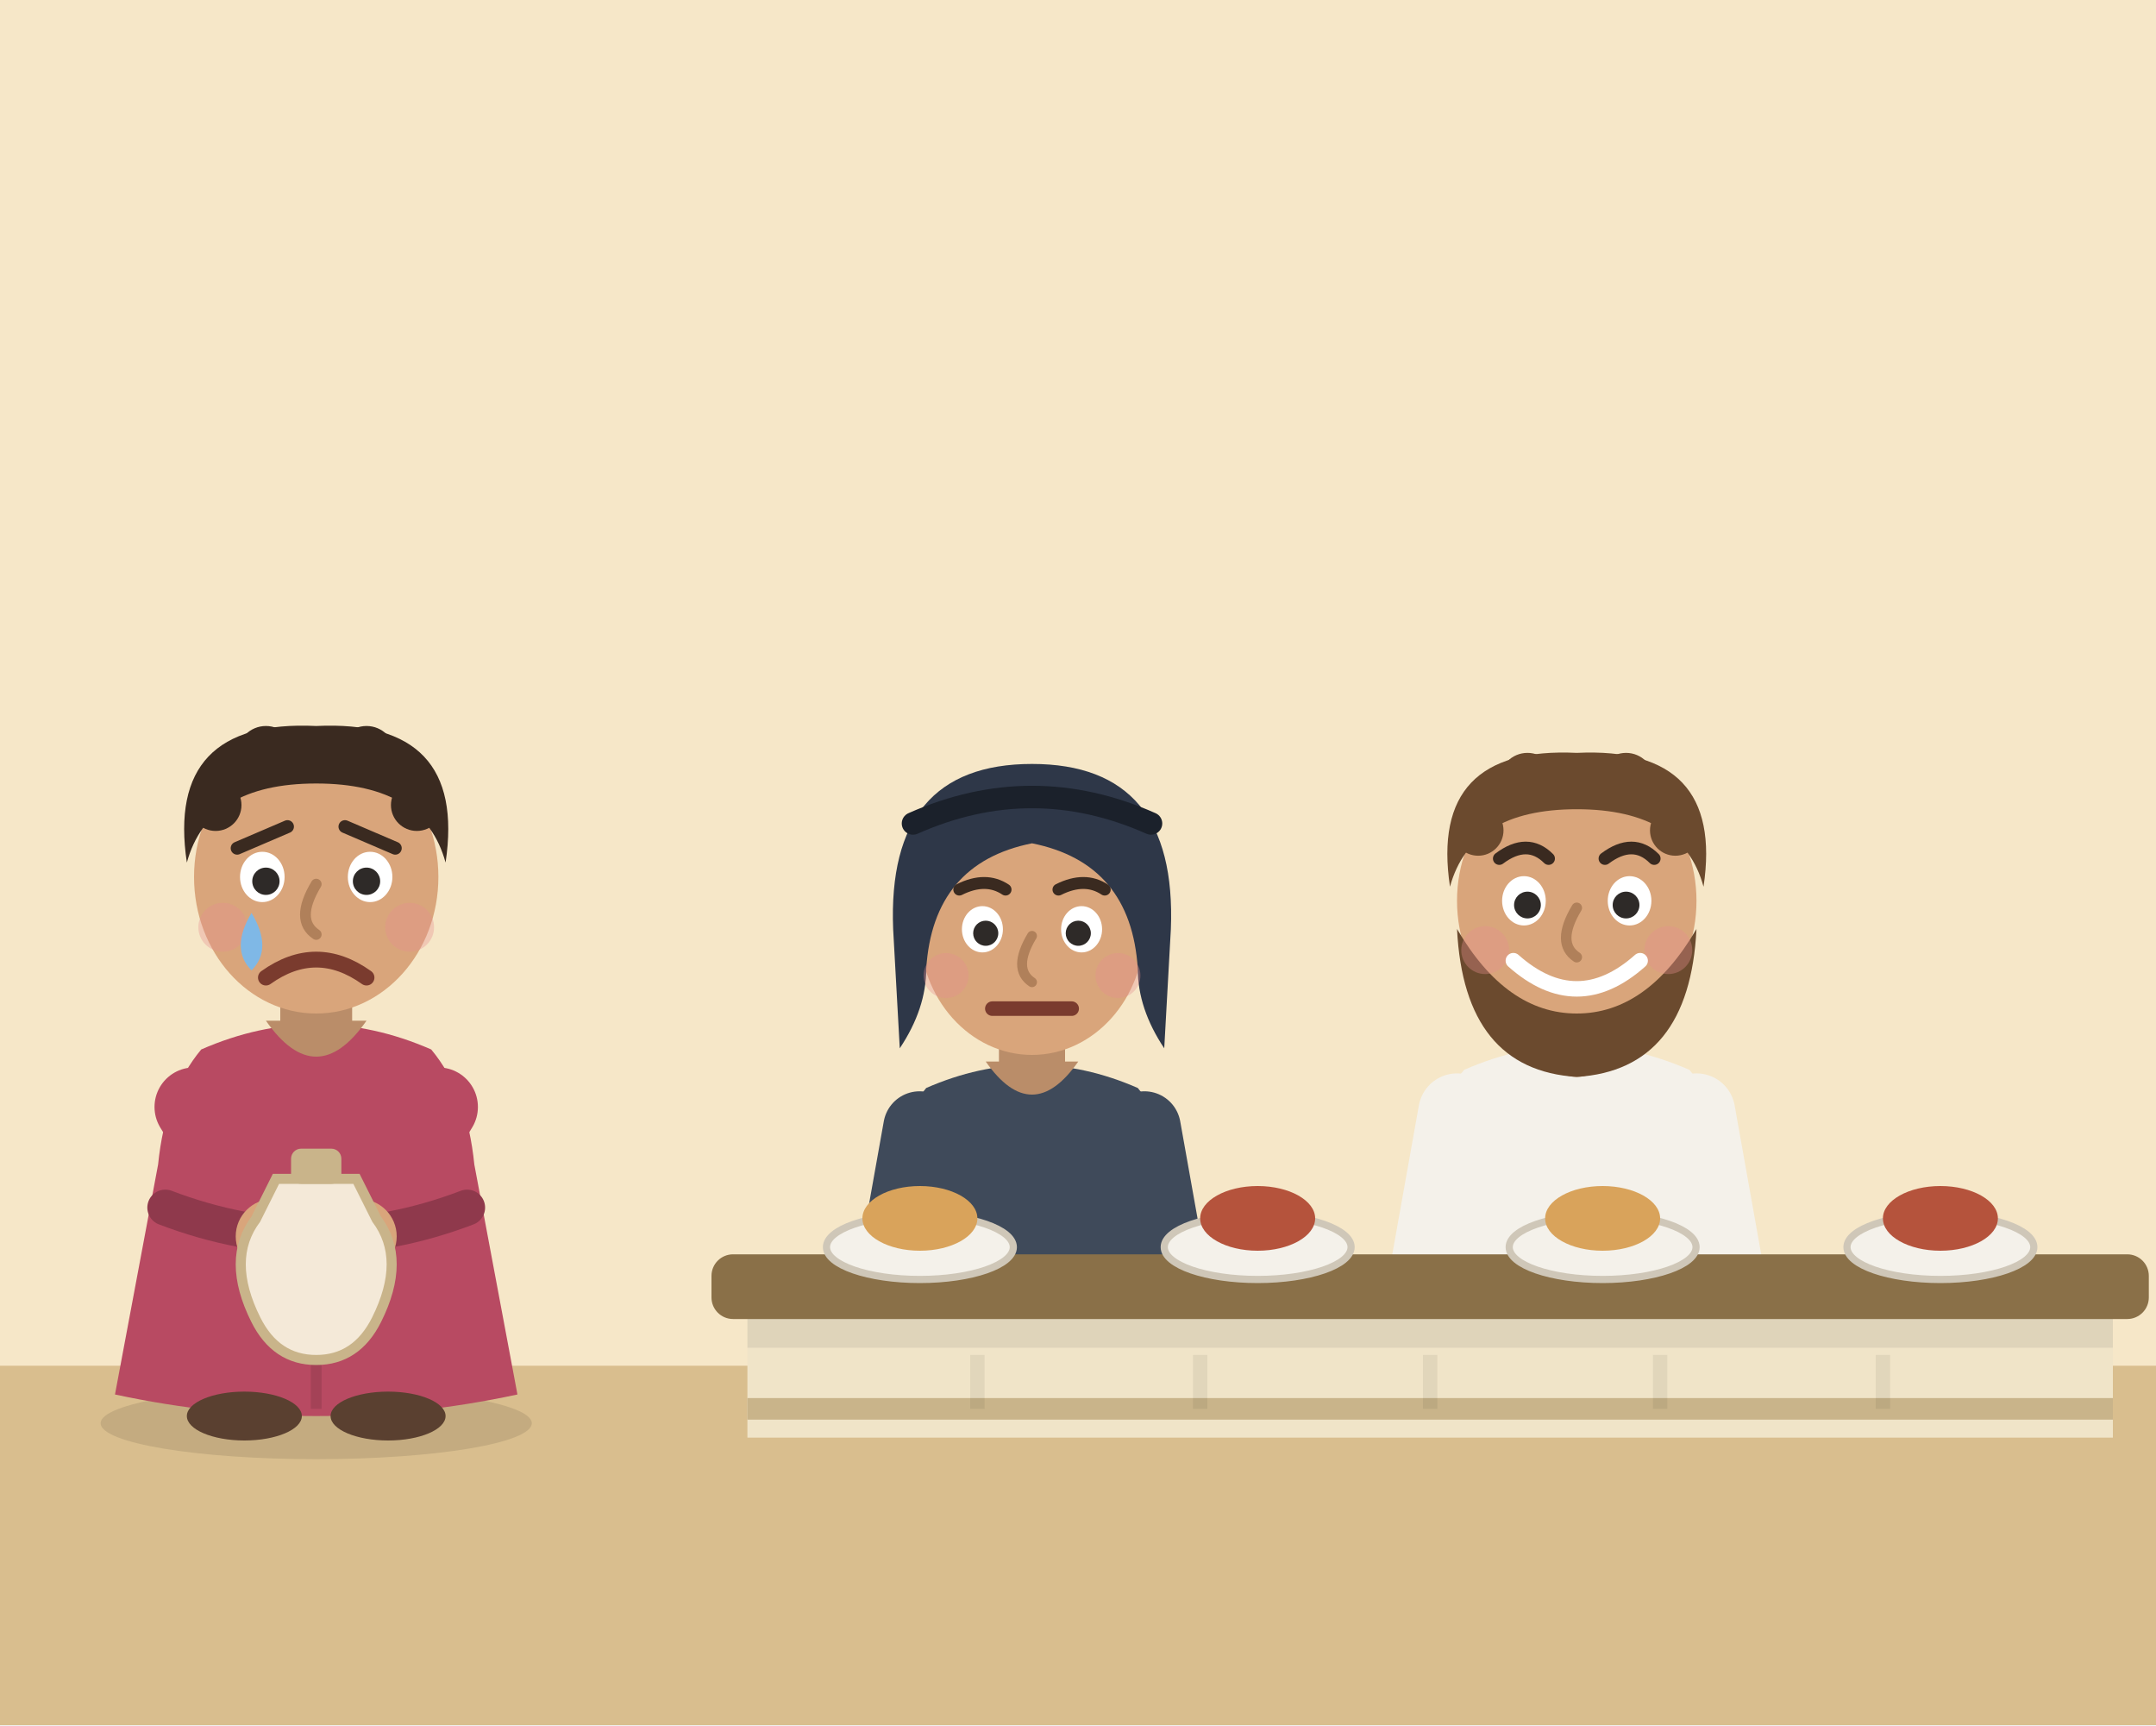
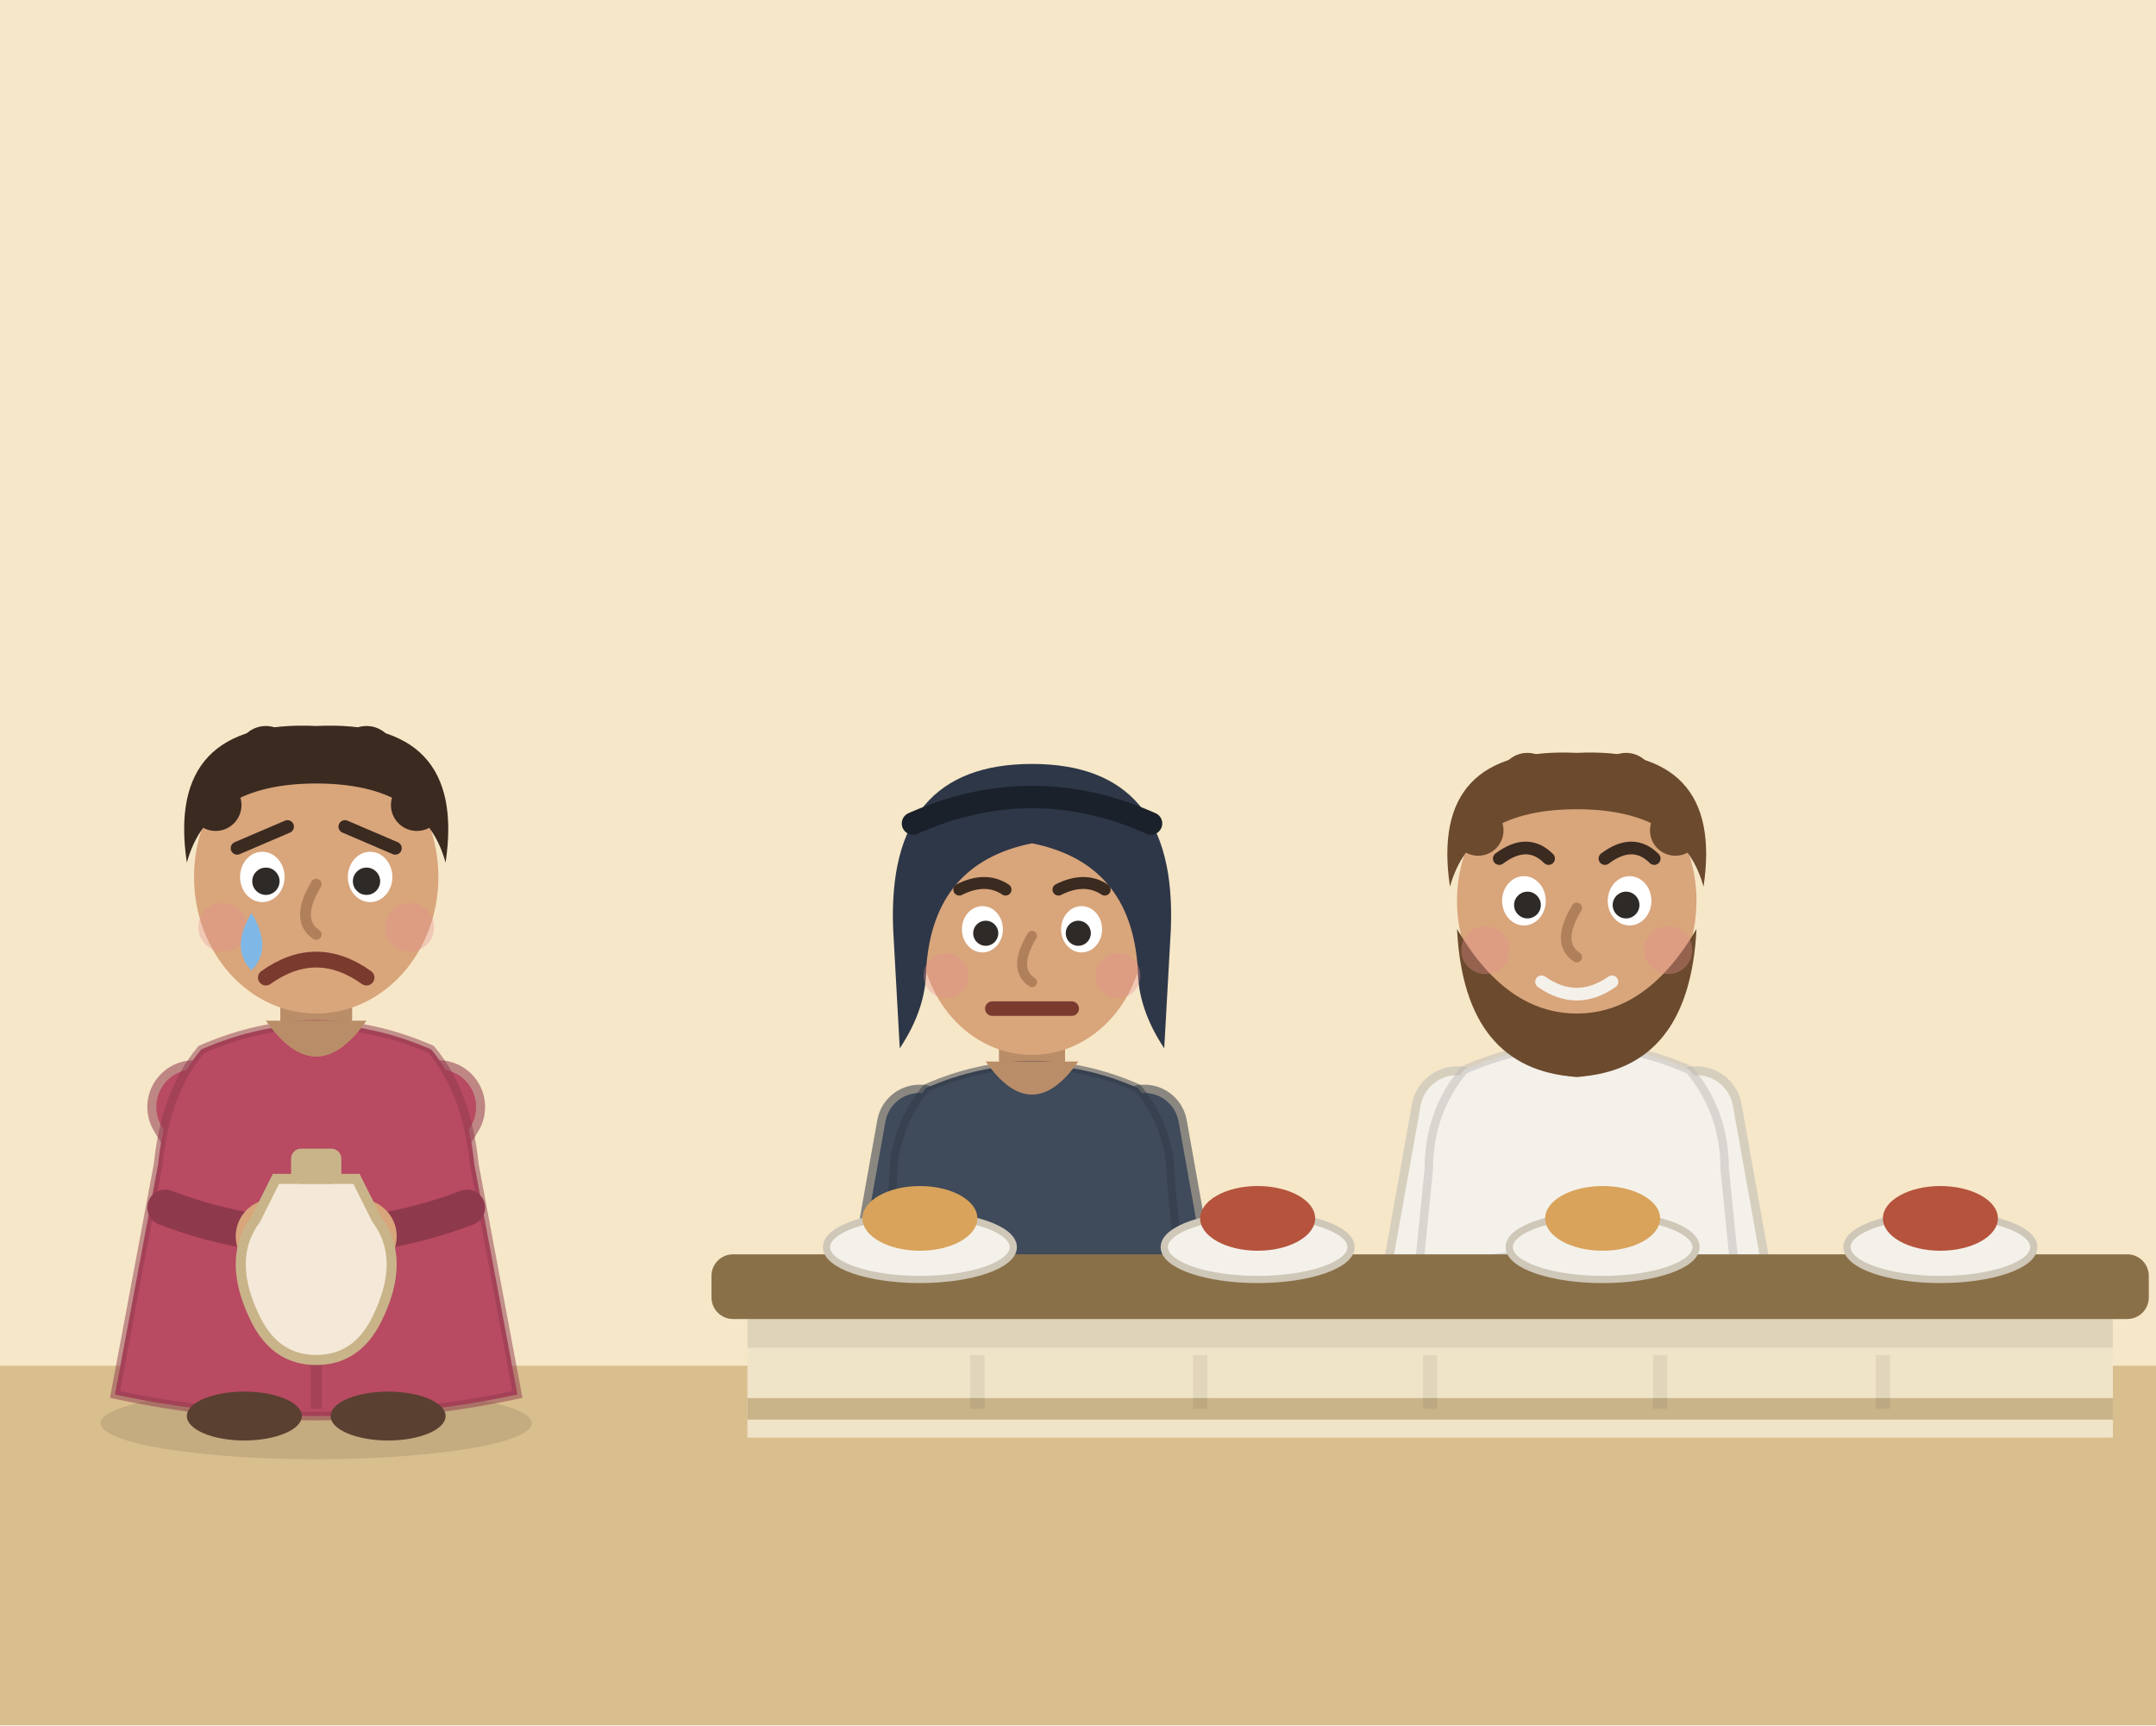
<svg xmlns="http://www.w3.org/2000/svg" viewBox="0 0 300 240">
  <rect width="300" height="240" fill="#F6E7C8" />
  <rect y="190" width="300" height="50" fill="#D9BE8E" />
  <g transform="translate(116,103.52) scale(0.92)">
-     <line x1="13" y1="58" x2="8" y2="86" stroke="#3F4A5A" stroke-width="11" stroke-linecap="round" />
-     <line x1="47" y1="58" x2="52" y2="86" stroke="#3F4A5A" stroke-width="11" stroke-linecap="round" />
+     <line x1="13" y1="58" x2="8" y2="86" stroke="#313946" stroke-width="13" stroke-linecap="round" opacity=".55" />
+     <line x1="13" y1="58" x2="8" y2="86" stroke="#3F4A5A" stroke-width="10.5" stroke-linecap="round" />
+     <line x1="47" y1="58" x2="52" y2="86" stroke="#313946" stroke-width="13" stroke-linecap="round" opacity=".55" />
+     <line x1="47" y1="58" x2="52" y2="86" stroke="#3F4A5A" stroke-width="10.5" stroke-linecap="round" />
    <rect x="25" y="40" width="10" height="14" rx="4" fill="#BA8D69" />
-     <path d="M14 52Q30 45 46 52Q51 58 51 66L53 86H7L9 66Q9 58 14 52Z" fill="#3F4A5A" />
-     <ellipse cx="30" cy="90" rx="34" ry="12" fill="#3F4A5A" />
+     <path d="M14 52Q30 45 46 52Q51 58 51 66L53 86H7L9 66Q9 58 14 52Z" fill="#3F4A5A" stroke="#313946" stroke-width="1.2" stroke-opacity=".5" />
+     <ellipse cx="30" cy="90" rx="34" ry="12" fill="#3F4A5A" stroke="#313946" stroke-width="1.2" stroke-opacity=".5" />
    <path d="M23 48Q30 58 37 48Z" fill="#BA8D69" />
    <circle cx="8" cy="86" r="5.2" fill="#D9A57B" />
    <circle cx="52" cy="86" r="5.2" fill="#D9A57B" />
    <ellipse cx="30" cy="28" rx="17" ry="19" fill="#D9A57B" />
    <path d="M30 3Q8 3 9 28L10 46Q14 40 14 34Q15 18 30 15Q45 18 46 34Q46 40 50 46L51 28Q52 3 30 3Z" fill="#2E3748" />
    <path d="M12 12Q30 4 48 12" stroke="#1B212B" stroke-width="3.4" fill="none" stroke-linecap="round" />
    <ellipse cx="22.5" cy="28" rx="3.1" ry="3.5" fill="#fff" />
    <ellipse cx="37.5" cy="28" rx="3.1" ry="3.5" fill="#fff" />
    <circle cx="23" cy="28.6" r="1.9" fill="#2E2A28" />
    <circle cx="37" cy="28.6" r="1.9" fill="#2E2A28" />
    <circle cx="17" cy="35" r="3.4" fill="#E58E8E" opacity=".35" />
    <circle cx="43" cy="35" r="3.4" fill="#E58E8E" opacity=".35" />
    <path d="M30 29q-3 5 0 7" stroke="#B0805A" stroke-width="1.5" fill="none" stroke-linecap="round" />
    <path d="M24 40h12" stroke="#7A3B2E" stroke-width="2.2" stroke-linecap="round" />
    <path d="M19 22q4-2 7 0M34 22q4-2 7 0" stroke="#3A2A20" stroke-width="1.8" fill="none" stroke-linecap="round" />
  </g>
  <g transform="translate(190,97.88) scale(0.98)">
-     <line x1="13" y1="58" x2="8" y2="86" stroke="#F4F1EA" stroke-width="11" stroke-linecap="round" />
-     <line x1="47" y1="58" x2="52" y2="86" stroke="#F4F1EA" stroke-width="11" stroke-linecap="round" />
+     <line x1="13" y1="58" x2="8" y2="86" stroke="#BEBBB6" stroke-width="13" stroke-linecap="round" opacity=".55" />
+     <line x1="13" y1="58" x2="8" y2="86" stroke="#F4F1EA" stroke-width="10.5" stroke-linecap="round" />
+     <line x1="47" y1="58" x2="52" y2="86" stroke="#BEBBB6" stroke-width="13" stroke-linecap="round" opacity=".55" />
+     <line x1="47" y1="58" x2="52" y2="86" stroke="#F4F1EA" stroke-width="10.5" stroke-linecap="round" />
    <rect x="25" y="40" width="10" height="14" rx="4" fill="#BA8D69" />
-     <path d="M14 52Q30 45 46 52Q51 58 51 66L53 86H7L9 66Q9 58 14 52Z" fill="#F4F1EA" />
-     <ellipse cx="30" cy="90" rx="34" ry="12" fill="#F4F1EA" />
+     <path d="M14 52Q30 45 46 52Q51 58 51 66L53 86H7L9 66Q9 58 14 52Z" fill="#F4F1EA" stroke="#BEBBB6" stroke-width="1.2" stroke-opacity=".5" />
+     <ellipse cx="30" cy="90" rx="34" ry="12" fill="#F4F1EA" stroke="#BEBBB6" stroke-width="1.2" stroke-opacity=".5" />
    <path d="M23 48Q30 58 37 48Z" fill="#BA8D69" />
    <circle cx="8" cy="86" r="5.2" fill="#D9A57B" />
    <circle cx="52" cy="86" r="5.2" fill="#D9A57B" />
    <ellipse cx="30" cy="28" rx="17" ry="19" fill="#D9A57B" />
    <path d="M12 26Q9 6 30 7Q51 6 48 26Q45 15 30 15Q15 15 12 26Z" fill="#6B4A2E" />
    <circle cx="16" cy="18" r="3.6" fill="#6B4A2E" />
    <circle cx="44" cy="18" r="3.6" fill="#6B4A2E" />
    <circle cx="23" cy="11" r="4" fill="#6B4A2E" />
    <circle cx="37" cy="11" r="4" fill="#6B4A2E" />
    <path d="M13 32Q14 52 30 53Q46 52 47 32Q40 44 30 44Q20 44 13 32Z" fill="#6B4A2E" />
    <ellipse cx="22.5" cy="28" rx="3.1" ry="3.5" fill="#fff" />
    <ellipse cx="37.5" cy="28" rx="3.1" ry="3.5" fill="#fff" />
    <circle cx="23" cy="28.6" r="1.9" fill="#2E2A28" />
    <circle cx="37" cy="28.6" r="1.9" fill="#2E2A28" />
    <circle cx="17" cy="35" r="3.4" fill="#E58E8E" opacity=".35" />
    <circle cx="43" cy="35" r="3.4" fill="#E58E8E" opacity=".35" />
    <path d="M30 29q-3 5 0 7" stroke="#B0805A" stroke-width="1.5" fill="none" stroke-linecap="round" />
-     <path d="M21 36.5q9 8 18 0" stroke="#FFFFFF" stroke-width="2.2" fill="none" stroke-linecap="round" />
+     <path d="M25 39.5q5 3.5 10 0" stroke="#F4F1EA" stroke-width="1.8" fill="none" stroke-linecap="round" />
    <path d="M19 22q4-3 7 0M34 22q4-3 7 0" stroke="#3A2A20" stroke-width="1.8" fill="none" stroke-linecap="round" />
  </g>
  <rect x="104" y="182.5" width="190" height="17.5" fill="#F0E4C8" />
  <rect x="104" y="182.5" width="190" height="5" fill="#00000012" />
  <path d="M104 196H294" stroke="#C9B48A" stroke-width="3" />
  <path d="M136 188.5V196" stroke="#00000010" stroke-width="2" />
  <path d="M167 188.5V196" stroke="#00000010" stroke-width="2" />
  <path d="M199 188.5V196" stroke="#00000010" stroke-width="2" />
  <path d="M231 188.5V196" stroke="#00000010" stroke-width="2" />
  <path d="M262 188.5V196" stroke="#00000010" stroke-width="2" />
  <rect x="99" y="174.5" width="200" height="9" rx="3" fill="#8A7048" />
  <ellipse cx="128" cy="173.5" rx="13" ry="4.5" fill="#F4F1EA" stroke="#CFC7B8" />
  <ellipse cx="128" cy="169.5" rx="8" ry="4.5" fill="#D9A35B" />
  <ellipse cx="175" cy="173.5" rx="13" ry="4.5" fill="#F4F1EA" stroke="#CFC7B8" />
  <ellipse cx="175" cy="169.5" rx="8" ry="4.5" fill="#B5533C" />
  <ellipse cx="223" cy="173.5" rx="13" ry="4.5" fill="#F4F1EA" stroke="#CFC7B8" />
  <ellipse cx="223" cy="169.5" rx="8" ry="4.5" fill="#D9A35B" />
  <ellipse cx="270" cy="173.5" rx="13" ry="4.5" fill="#F4F1EA" stroke="#CFC7B8" />
  <ellipse cx="270" cy="169.5" rx="8" ry="4.5" fill="#B5533C" />
  <g transform="translate(14,94.0) scale(1.0)">
    <ellipse cx="30" cy="104" rx="30" ry="5" fill="#000" opacity=".1" />
-     <line x1="13" y1="60" x2="24" y2="78" stroke="#B84A62" stroke-width="11" stroke-linecap="round" />
-     <line x1="47" y1="60" x2="36" y2="78" stroke="#B84A62" stroke-width="11" stroke-linecap="round" />
+     <line x1="13" y1="60" x2="24" y2="78" stroke="#8F394C" stroke-width="13" stroke-linecap="round" opacity=".55" />
+     <line x1="13" y1="60" x2="24" y2="78" stroke="#B84A62" stroke-width="10.5" stroke-linecap="round" />
+     <line x1="47" y1="60" x2="36" y2="78" stroke="#8F394C" stroke-width="13" stroke-linecap="round" opacity=".55" />
+     <line x1="47" y1="60" x2="36" y2="78" stroke="#B84A62" stroke-width="10.5" stroke-linecap="round" />
    <rect x="25" y="40" width="10" height="14" rx="4" fill="#BA8D69" />
-     <path d="M14 52Q30 45 46 52Q51 58 52 68L58 100Q30 106 2 100L8 68Q9 58 14 52Z" fill="#B84A62" />
+     <path d="M14 52Q30 45 46 52Q51 58 52 68L58 100Q30 106 2 100L8 68Q9 58 14 52Z" fill="#B84A62" stroke="#8F394C" stroke-width="1.2" stroke-opacity=".5" />
    <path d="M9 74Q30 82 51 74" stroke="#8F394C" stroke-width="5" fill="none" stroke-linecap="round" />
    <path d="M30 80V102" stroke="#8F394C" stroke-width="1.5" opacity=".5" />
    <ellipse cx="20" cy="103" rx="8" ry="3.4" fill="#5A4030" />
    <ellipse cx="40" cy="103" rx="8" ry="3.4" fill="#5A4030" />
    <path d="M23 48Q30 58 37 48Z" fill="#BA8D69" />
    <circle cx="24" cy="78" r="5.2" fill="#D9A57B" />
    <circle cx="36" cy="78" r="5.2" fill="#D9A57B" />
    <ellipse cx="30" cy="28" rx="17" ry="19" fill="#D9A57B" />
    <path d="M12 26Q9 6 30 7Q51 6 48 26Q45 15 30 15Q15 15 12 26Z" fill="#3A2A20" />
    <circle cx="16" cy="18" r="3.6" fill="#3A2A20" />
    <circle cx="44" cy="18" r="3.6" fill="#3A2A20" />
    <circle cx="23" cy="11" r="4" fill="#3A2A20" />
    <circle cx="37" cy="11" r="4" fill="#3A2A20" />
    <ellipse cx="22.5" cy="28" rx="3.1" ry="3.5" fill="#fff" />
    <ellipse cx="37.5" cy="28" rx="3.1" ry="3.5" fill="#fff" />
    <circle cx="23" cy="28.6" r="1.9" fill="#2E2A28" />
    <circle cx="37" cy="28.6" r="1.9" fill="#2E2A28" />
    <circle cx="17" cy="35" r="3.4" fill="#E58E8E" opacity=".35" />
    <circle cx="43" cy="35" r="3.4" fill="#E58E8E" opacity=".35" />
    <path d="M30 29q-3 5 0 7" stroke="#B0805A" stroke-width="1.5" fill="none" stroke-linecap="round" />
    <path d="M23 42q7-5 14 0" stroke="#7A3B2E" stroke-width="2.2" fill="none" stroke-linecap="round" />
    <path d="M19 24l7-3M41 24l-7-3" stroke="#3A2A20" stroke-width="1.8" stroke-linecap="round" />
    <path d="M21 33q-3 5 0 8q3-3 0-8z" fill="#7FB8E6" />
  </g>
  <g transform="translate(44,164) rotate(0) scale(0.7)">
    <path d="M-8 0h16l4 8q6 8 0 20q-4 8-12 8q-8 0-12-8q-6-12 0-20z" fill="#F4E9D8" stroke="#C9B48A" stroke-width="2" />
    <rect x="-5" y="-6" width="10" height="7" rx="2" fill="#C9B48A" />
  </g>
</svg>
